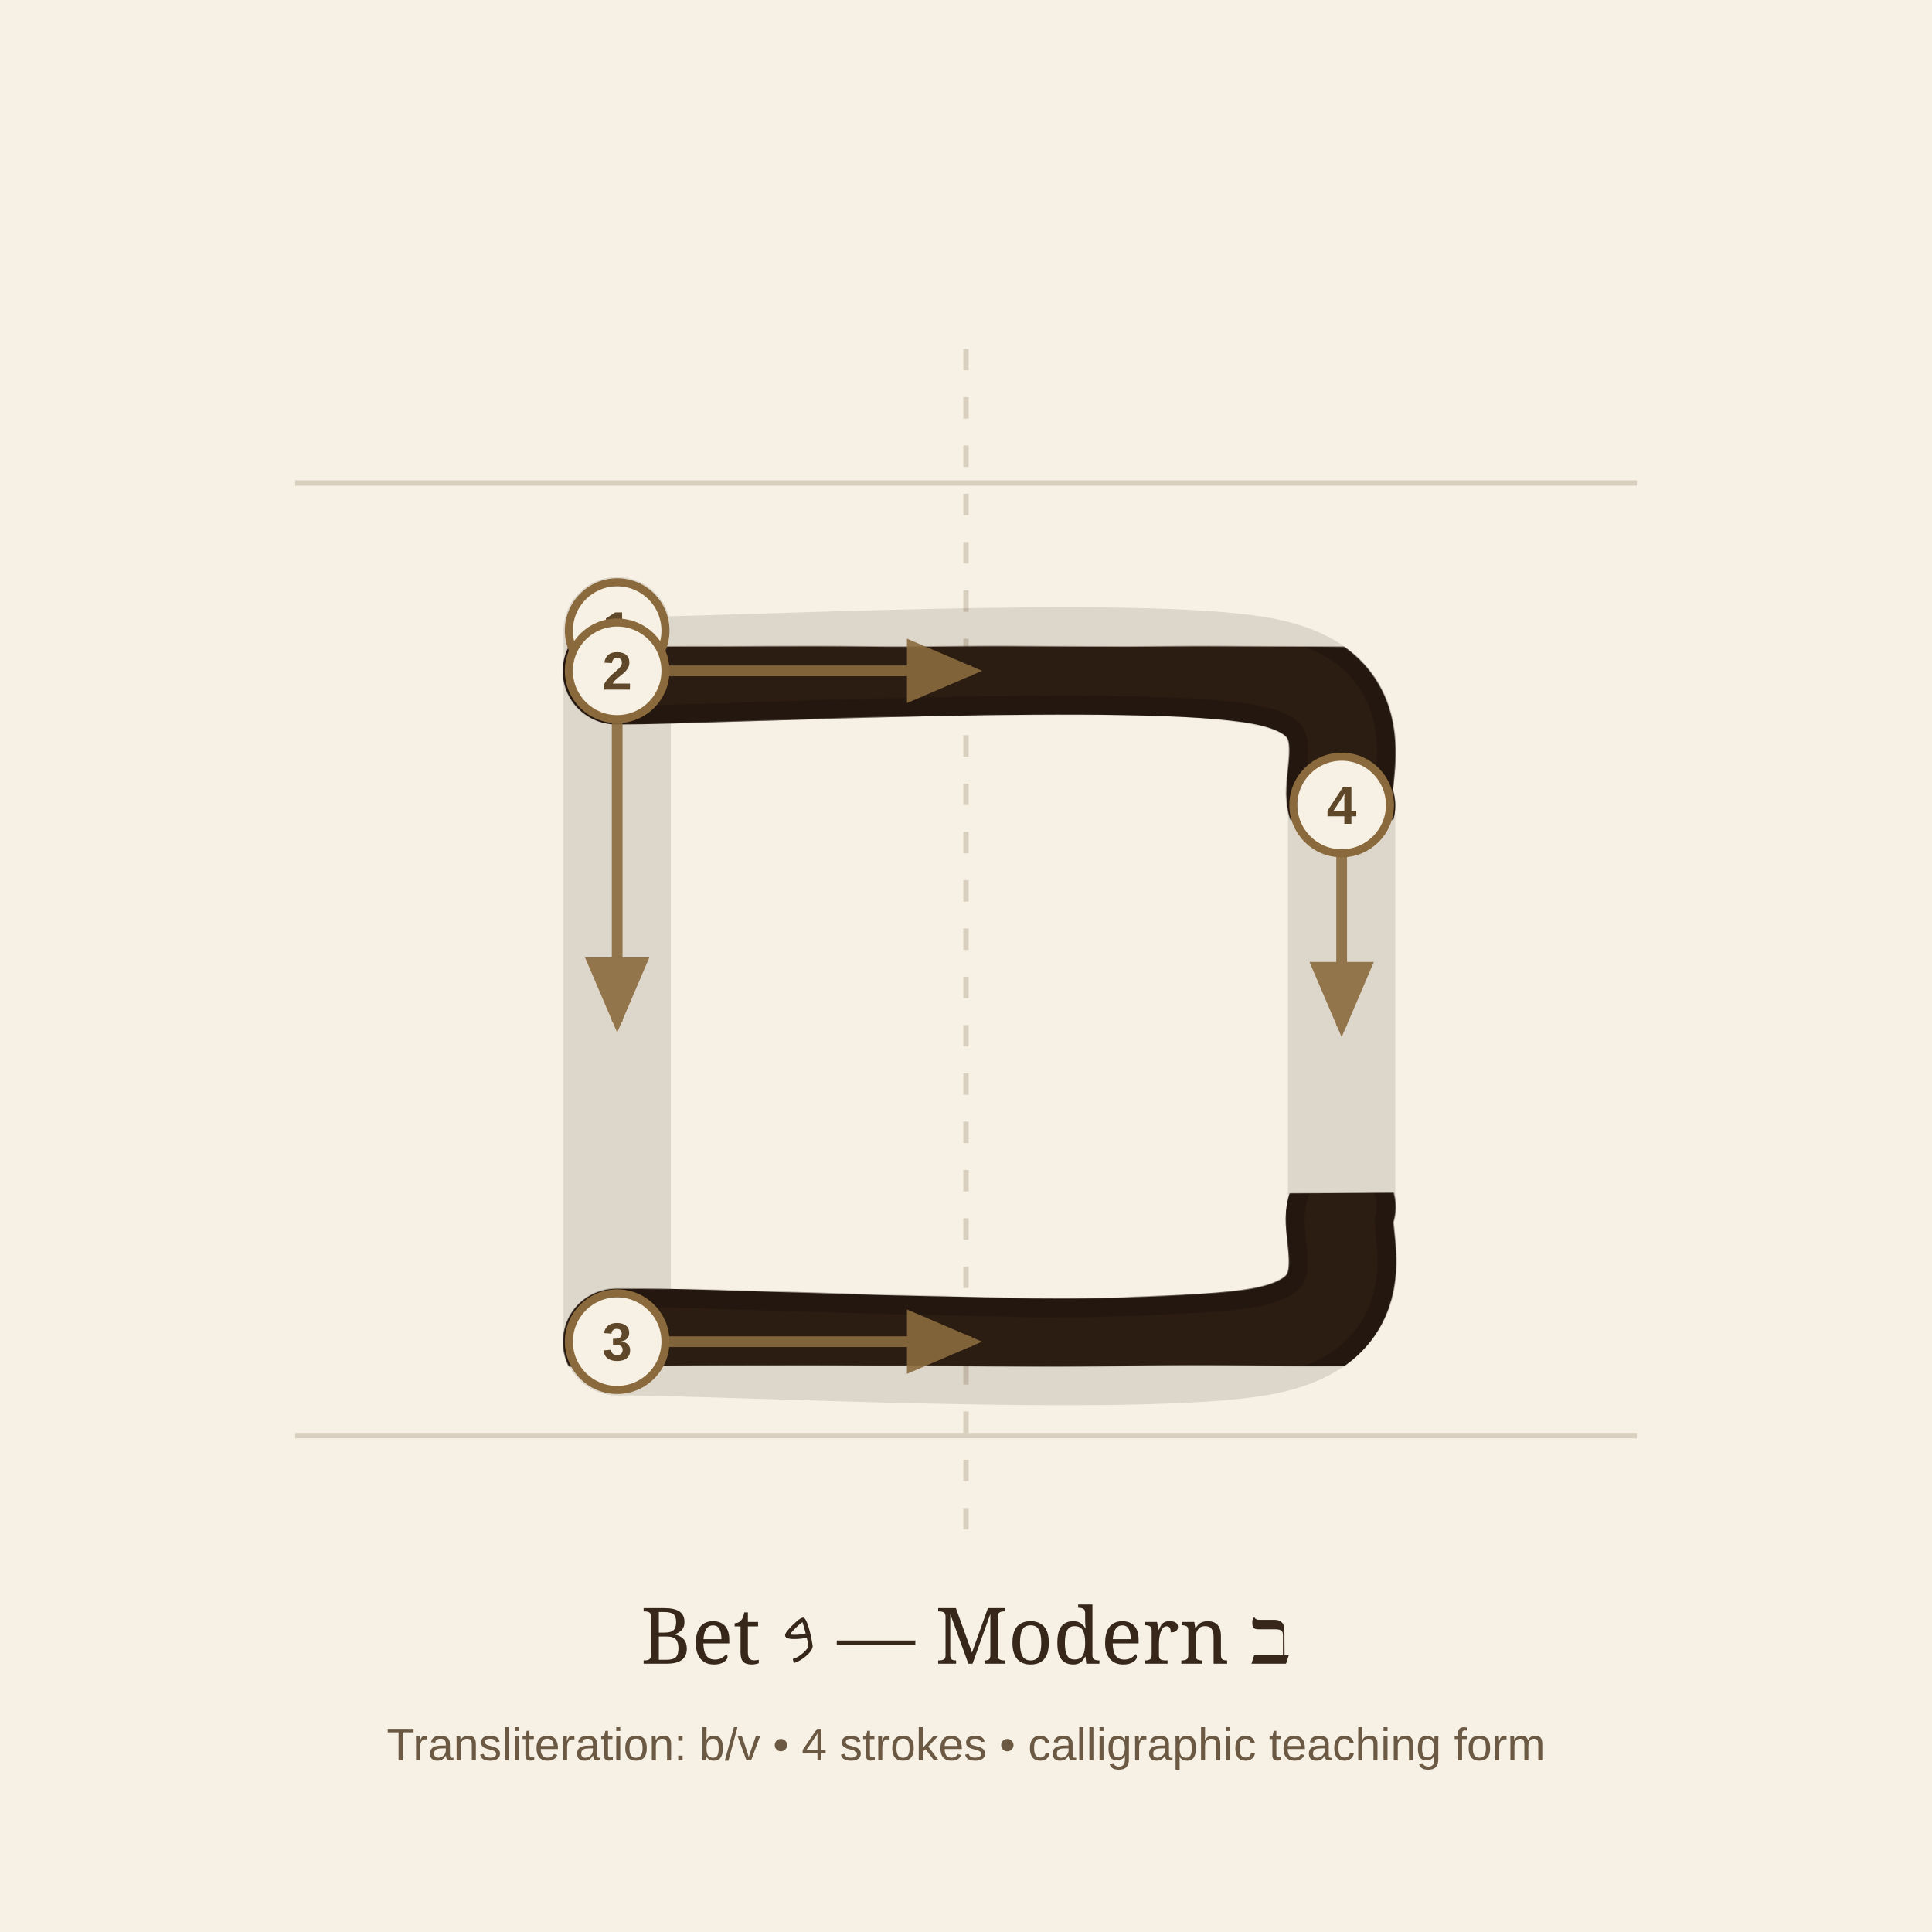
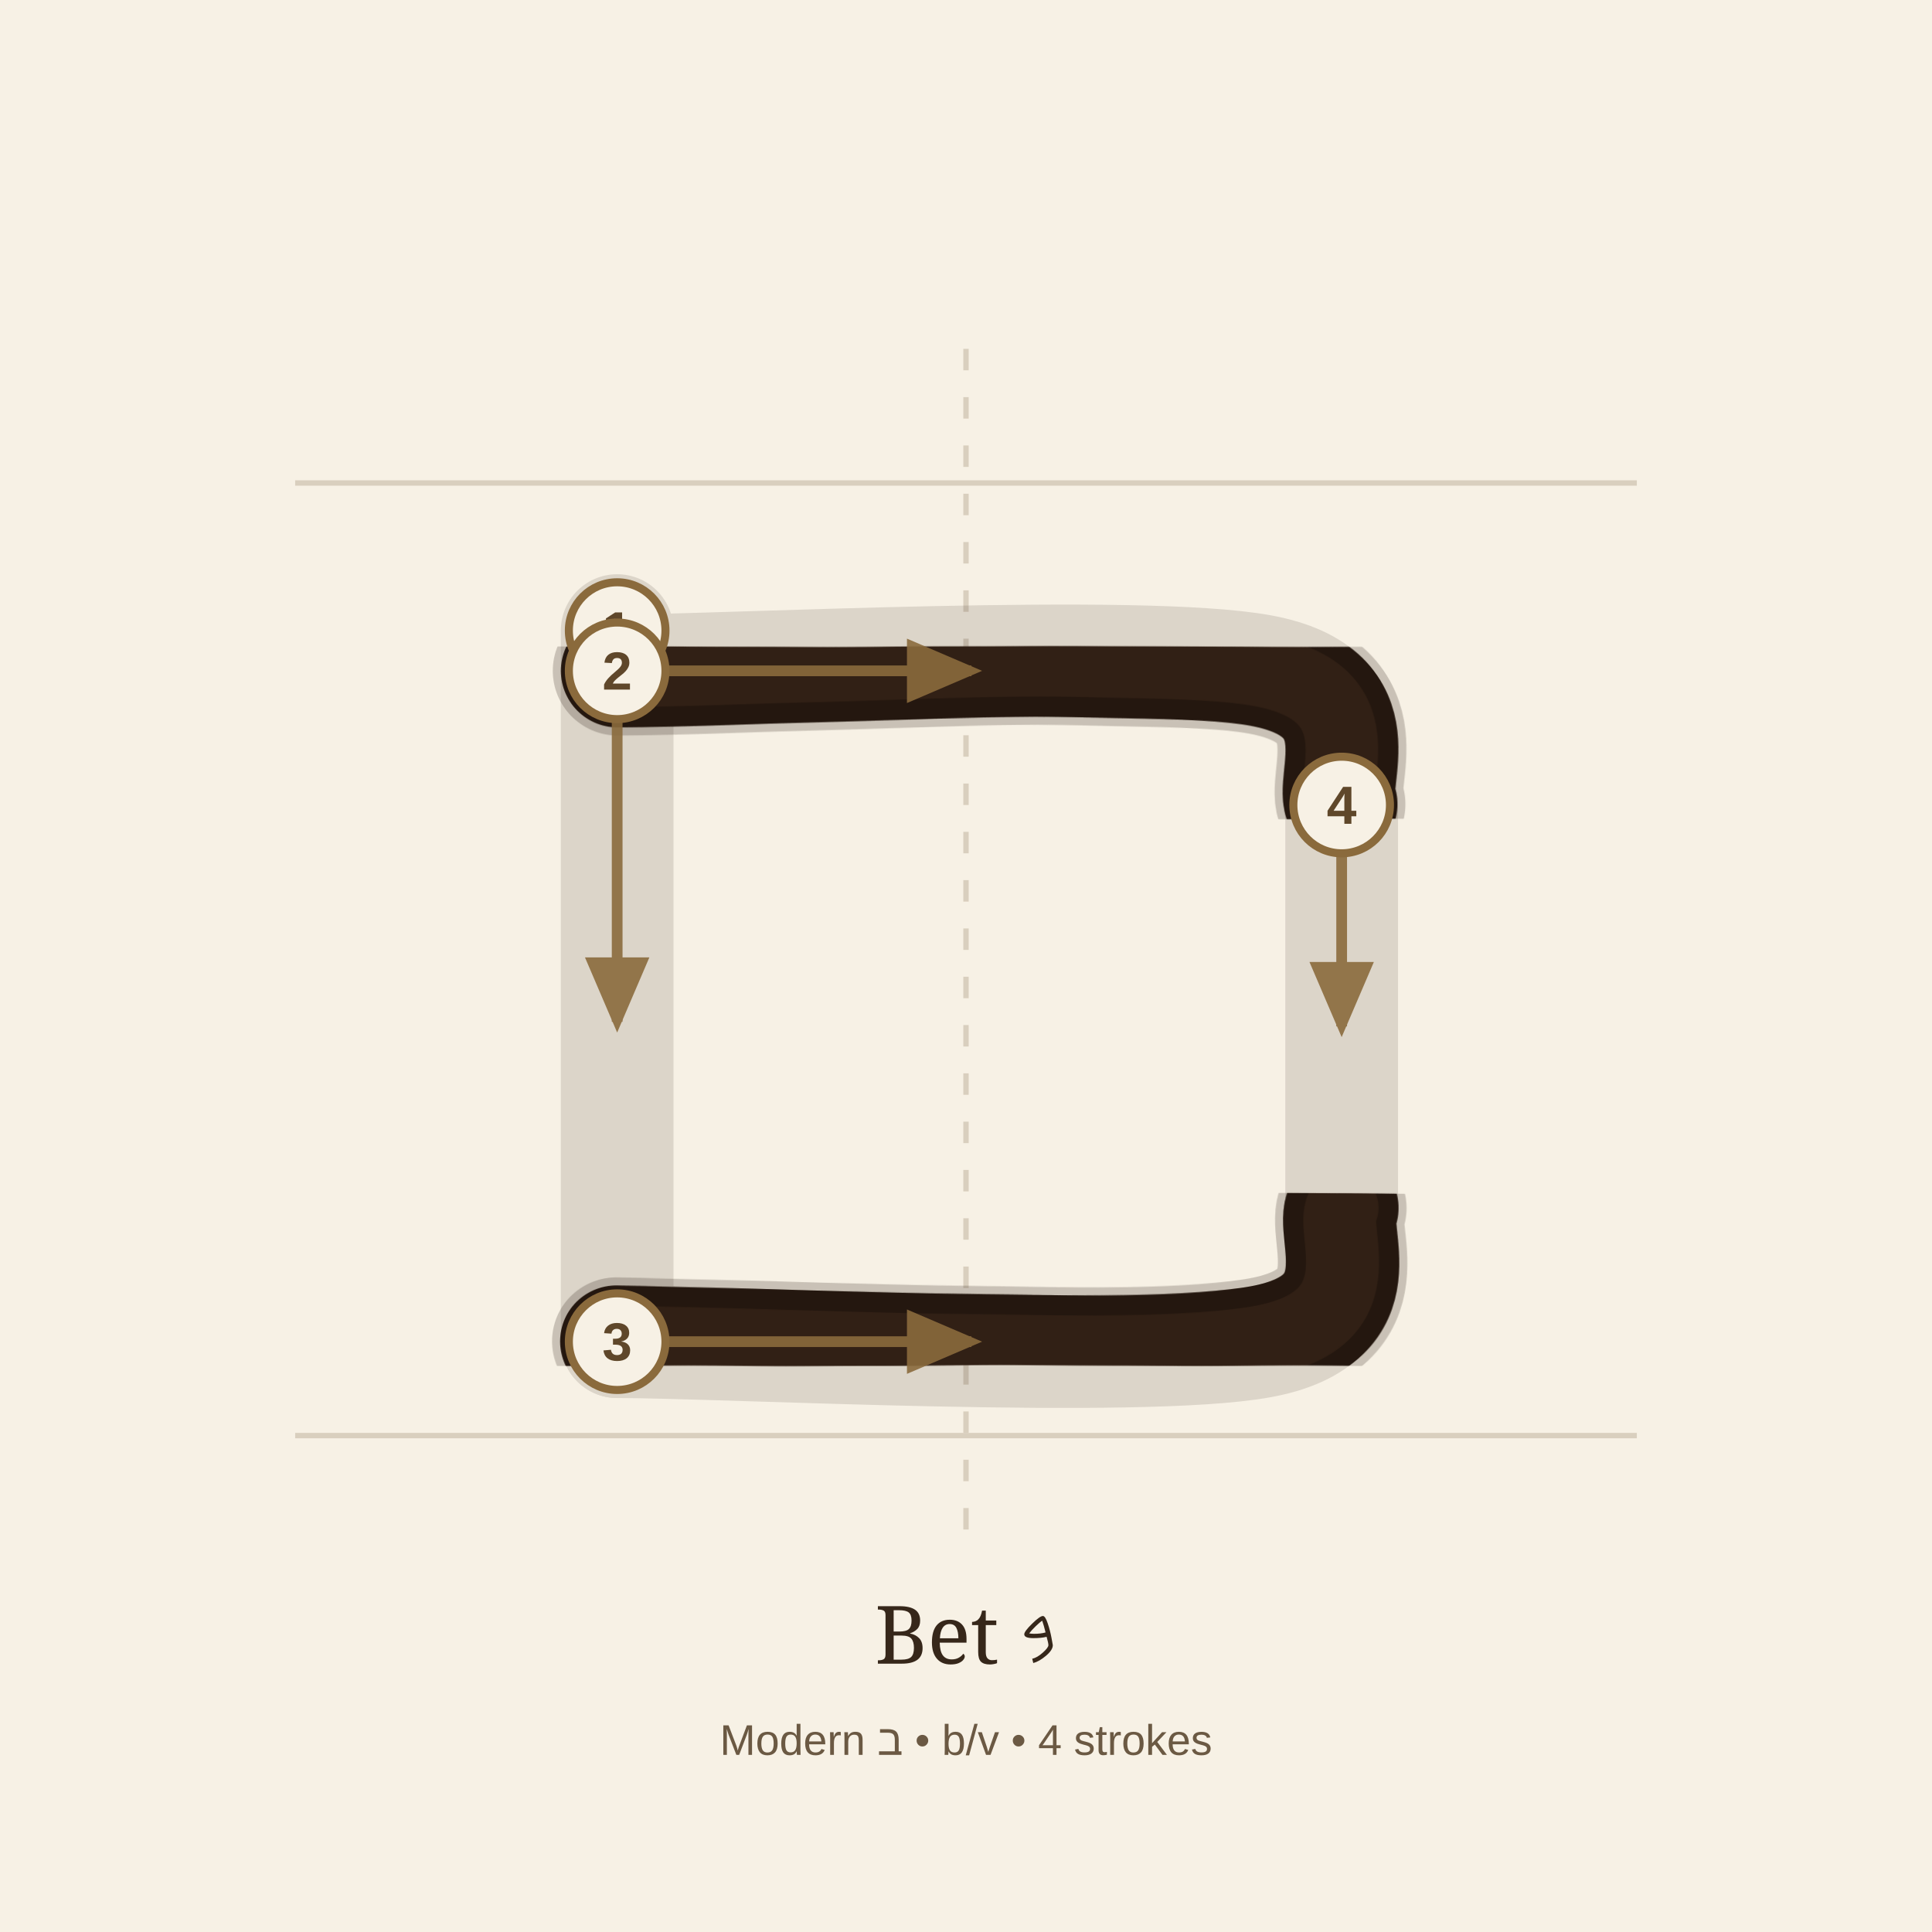
<svg xmlns="http://www.w3.org/2000/svg" viewBox="0 0 720 720" role="img" aria-labelledby="title desc">
  <defs>
    <filter id="inkSoft" x="-10%" y="-10%" width="120%" height="120%">
-       <feTurbulence type="fractalNoise" baseFrequency="0.012" numOctaves="2" seed="21" result="noise" />
-       <feDisplacementMap in="SourceGraphic" in2="noise" scale="1.2" xChannelSelector="R" yChannelSelector="G" />
+       <feTurbulence type="fractalNoise" baseFrequency="0.012" numOctaves="2" seed="39" result="noise" />
+       <feDisplacementMap in="SourceGraphic" in2="noise" scale="1.15" xChannelSelector="R" yChannelSelector="G" />
    </filter>
    <mask id="reveal1">
-       <path d="M230 235 L230 500" fill="none" stroke="white" stroke-width="68" stroke-linecap="round" pathLength="1" stroke-dasharray="1" stroke-dashoffset="1">
-         <animate attributeName="stroke-dashoffset" from="1" to="0" dur="0.97s" begin="0.35s" fill="freeze" />
+       <path d="M230 235 L230 500" fill="none" stroke="white" stroke-width="76" stroke-linecap="round" stroke-linejoin="round" pathLength="1" stroke-dasharray="1" stroke-dashoffset="1">
+         <animate attributeName="stroke-dashoffset" from="1" to="0" dur="1.02s" begin="0.35s" fill="freeze" />
      </path>
    </mask>
    <mask id="reveal2">
-       <path d="M230 250 C270.0 250.0 425.0 241.7 470 250 C515.0 258.3 495.0 291.7 500 300" fill="none" stroke="white" stroke-width="68" stroke-linecap="round" pathLength="1" stroke-dasharray="1" stroke-dashoffset="1">
-         <animate attributeName="stroke-dashoffset" from="1" to="0" dur="0.97s" begin="1.50s" fill="freeze" />
+       <path d="M230 250 C270.0 250.0 425.0 241.7 470 250 C515.0 258.3 495.0 291.7 500 300" fill="none" stroke="white" stroke-width="76" stroke-linecap="round" stroke-linejoin="round" pathLength="1" stroke-dasharray="1" stroke-dashoffset="1">
+         <animate attributeName="stroke-dashoffset" from="1" to="0" dur="1.02s" begin="1.57s" fill="freeze" />
      </path>
    </mask>
    <mask id="reveal3">
-       <path d="M230 500 C270.0 500.0 425.0 508.3 470 500 C515.0 491.7 495.0 458.3 500 450" fill="none" stroke="white" stroke-width="68" stroke-linecap="round" pathLength="1" stroke-dasharray="1" stroke-dashoffset="1">
-         <animate attributeName="stroke-dashoffset" from="1" to="0" dur="0.97s" begin="2.65s" fill="freeze" />
+       <path d="M230 500 C270.0 500.0 425.0 508.3 470 500 C515.0 491.7 495.0 458.3 500 450" fill="none" stroke="white" stroke-width="76" stroke-linecap="round" stroke-linejoin="round" pathLength="1" stroke-dasharray="1" stroke-dashoffset="1">
+         <animate attributeName="stroke-dashoffset" from="1" to="0" dur="1.02s" begin="2.79s" fill="freeze" />
      </path>
    </mask>
    <mask id="reveal4">
-       <path d="M500 300 L500 450" fill="none" stroke="white" stroke-width="68" stroke-linecap="round" pathLength="1" stroke-dasharray="1" stroke-dashoffset="1">
-         <animate attributeName="stroke-dashoffset" from="1" to="0" dur="0.97s" begin="3.80s" fill="freeze" />
+       <path d="M500 300 L500 450" fill="none" stroke="white" stroke-width="76" stroke-linecap="round" stroke-linejoin="round" pathLength="1" stroke-dasharray="1" stroke-dashoffset="1">
+         <animate attributeName="stroke-dashoffset" from="1" to="0" dur="1.02s" begin="4.01s" fill="freeze" />
      </path>
    </mask>
    <marker id="arrow" markerWidth="8" markerHeight="8" refX="6" refY="3" orient="auto">
      <path d="M0,0 L0,6 L7,3 z" fill="#8a6a3c" />
    </marker>
  </defs>
  <rect width="720" height="720" fill="#f7f1e5" />
  <g opacity=".30" stroke="#947f61" stroke-width="2">
    <line x1="110" y1="180" x2="610" y2="180" />
    <line x1="110" y1="535" x2="610" y2="535" />
    <line x1="360" y1="130" x2="360" y2="575" stroke-dasharray="8 10" />
  </g>
  <g opacity=".13">
-     <path d="M230 235 L230 500" fill="none" stroke="#2c2218" stroke-width="40" stroke-linecap="round" stroke-linejoin="round" />
-     <path d="M230 250 C270.0 250.0 425.0 241.7 470 250 C515.0 258.3 495.0 291.7 500 300" fill="none" stroke="#2c2218" stroke-width="40" stroke-linecap="round" stroke-linejoin="round" />
-     <path d="M230 500 C270.0 500.0 425.0 508.3 470 500 C515.0 491.7 495.0 458.3 500 450" fill="none" stroke="#2c2218" stroke-width="40" stroke-linecap="round" stroke-linejoin="round" />
-     <path d="M500 300 L500 450" fill="none" stroke="#2c2218" stroke-width="40" stroke-linecap="round" stroke-linejoin="round" />
+     <path d="M230 235 L230 500" fill="none" stroke="#24170f" stroke-width="42" stroke-linecap="round" stroke-linejoin="round" />
+     <path d="M230 250 C270.0 250.0 425.0 241.7 470 250 C515.0 258.3 495.0 291.7 500 300" fill="none" stroke="#24170f" stroke-width="42" stroke-linecap="round" stroke-linejoin="round" />
+     <path d="M230 500 C270.0 500.0 425.0 508.3 470 500 C515.0 491.7 495.0 458.3 500 450" fill="none" stroke="#24170f" stroke-width="42" stroke-linecap="round" stroke-linejoin="round" />
+     <path d="M500 300 L500 450" fill="none" stroke="#24170f" stroke-width="42" stroke-linecap="round" stroke-linejoin="round" />
  </g>
  <g filter="url(#inkSoft)">
    <g mask="url(#reveal1)">
-       <path d="M230 235 L230 500" fill="none" stroke="#24170f" stroke-width="40" stroke-linecap="round" stroke-linejoin="round" />
-       <path d="M230 235 L230 500" fill="none" stroke="#3b281a" stroke-width="26" stroke-linecap="round" stroke-linejoin="round" opacity=".34" />
+       <path d="M230 235 L230 500" fill="none" stroke="#24170f" stroke-width="48" stroke-linecap="round" stroke-linejoin="round" opacity=".22" />
+       <path d="M230 235 L230 500" fill="none" stroke="#24170f" stroke-width="42" stroke-linecap="round" stroke-linejoin="round" />
+       <path d="M230 235 L230 500" fill="none" stroke="#4a3221" stroke-width="27" stroke-linecap="round" stroke-linejoin="round" opacity=".34" />
    </g>
    <g mask="url(#reveal2)">
-       <path d="M230 250 C270.0 250.0 425.0 241.7 470 250 C515.0 258.3 495.0 291.7 500 300" fill="none" stroke="#24170f" stroke-width="40" stroke-linecap="round" stroke-linejoin="round" />
-       <path d="M230 250 C270.0 250.0 425.0 241.7 470 250 C515.0 258.3 495.0 291.7 500 300" fill="none" stroke="#3b281a" stroke-width="26" stroke-linecap="round" stroke-linejoin="round" opacity=".34" />
+       <path d="M230 250 C270.0 250.0 425.0 241.7 470 250 C515.0 258.3 495.0 291.7 500 300" fill="none" stroke="#24170f" stroke-width="48" stroke-linecap="round" stroke-linejoin="round" opacity=".22" />
+       <path d="M230 250 C270.0 250.0 425.0 241.7 470 250 C515.0 258.3 495.0 291.7 500 300" fill="none" stroke="#24170f" stroke-width="42" stroke-linecap="round" stroke-linejoin="round" />
+       <path d="M230 250 C270.0 250.0 425.0 241.7 470 250 C515.0 258.3 495.0 291.7 500 300" fill="none" stroke="#4a3221" stroke-width="27" stroke-linecap="round" stroke-linejoin="round" opacity=".34" />
    </g>
    <g mask="url(#reveal3)">
-       <path d="M230 500 C270.0 500.0 425.0 508.3 470 500 C515.0 491.7 495.0 458.3 500 450" fill="none" stroke="#24170f" stroke-width="40" stroke-linecap="round" stroke-linejoin="round" />
-       <path d="M230 500 C270.0 500.0 425.0 508.3 470 500 C515.0 491.7 495.0 458.3 500 450" fill="none" stroke="#3b281a" stroke-width="26" stroke-linecap="round" stroke-linejoin="round" opacity=".34" />
+       <path d="M230 500 C270.0 500.0 425.0 508.3 470 500 C515.0 491.7 495.0 458.3 500 450" fill="none" stroke="#24170f" stroke-width="48" stroke-linecap="round" stroke-linejoin="round" opacity=".22" />
+       <path d="M230 500 C270.0 500.0 425.0 508.3 470 500 C515.0 491.7 495.0 458.3 500 450" fill="none" stroke="#24170f" stroke-width="42" stroke-linecap="round" stroke-linejoin="round" />
+       <path d="M230 500 C270.0 500.0 425.0 508.3 470 500 C515.0 491.7 495.0 458.3 500 450" fill="none" stroke="#4a3221" stroke-width="27" stroke-linecap="round" stroke-linejoin="round" opacity=".34" />
    </g>
    <g mask="url(#reveal4)">
-       <path d="M500 300 L500 450" fill="none" stroke="#24170f" stroke-width="40" stroke-linecap="round" stroke-linejoin="round" />
-       <path d="M500 300 L500 450" fill="none" stroke="#3b281a" stroke-width="26" stroke-linecap="round" stroke-linejoin="round" opacity=".34" />
+       <path d="M500 300 L500 450" fill="none" stroke="#24170f" stroke-width="48" stroke-linecap="round" stroke-linejoin="round" opacity=".22" />
+       <path d="M500 300 L500 450" fill="none" stroke="#24170f" stroke-width="42" stroke-linecap="round" stroke-linejoin="round" />
+       <path d="M500 300 L500 450" fill="none" stroke="#4a3221" stroke-width="27" stroke-linecap="round" stroke-linejoin="round" opacity=".34" />
    </g>
  </g>
  <g fill="none" stroke="#8a6a3c" stroke-width="4" opacity=".9">
    <path d="M230 235 L230.0 380.8" marker-end="url(#arrow)" />
    <path d="M230 250 L362.0 250.0" marker-end="url(#arrow)" />
    <path d="M230 500 L362.0 500.0" marker-end="url(#arrow)" />
    <path d="M500 300 L500.0 382.5" marker-end="url(#arrow)" />
  </g>
-   <g font-family="Arial, sans-serif" font-weight="700" font-size="20" text-anchor="middle">
+   <g font-family="Arial,sans-serif" font-weight="700" font-size="20" text-anchor="middle">
    <circle cx="230" cy="235" r="18" fill="#f7f1e5" stroke="#8a6a3c" stroke-width="3" />
    <text x="230" y="242" fill="#5f472a">1</text>
    <circle cx="230" cy="250" r="18" fill="#f7f1e5" stroke="#8a6a3c" stroke-width="3" />
    <text x="230" y="257" fill="#5f472a">2</text>
    <circle cx="230" cy="500" r="18" fill="#f7f1e5" stroke="#8a6a3c" stroke-width="3" />
    <text x="230" y="507" fill="#5f472a">3</text>
    <circle cx="500" cy="300" r="18" fill="#f7f1e5" stroke="#8a6a3c" stroke-width="3" />
    <text x="500" y="307" fill="#5f472a">4</text>
  </g>
-   <text x="360" y="620" text-anchor="middle" font-family="Georgia,serif" font-size="29" fill="#36271a">Bet 𐤁 — Modern ב</text>
-   <text x="360" y="656" text-anchor="middle" font-family="Arial,sans-serif" font-size="17" fill="#6b5943">Transliteration: b/v • 4 strokes • calligraphic teaching form</text>
-   <set attributeName="data-duration" to="5.25" begin="0s" />
+   <text x="360" y="620" text-anchor="middle" font-family="Georgia,serif" font-size="30" fill="#36271a">Bet 𐤁</text>
+   <text x="360" y="654" text-anchor="middle" font-family="Arial,sans-serif" font-size="16" fill="#6b5943">Modern ב • b/v • 4 strokes</text>
</svg>
